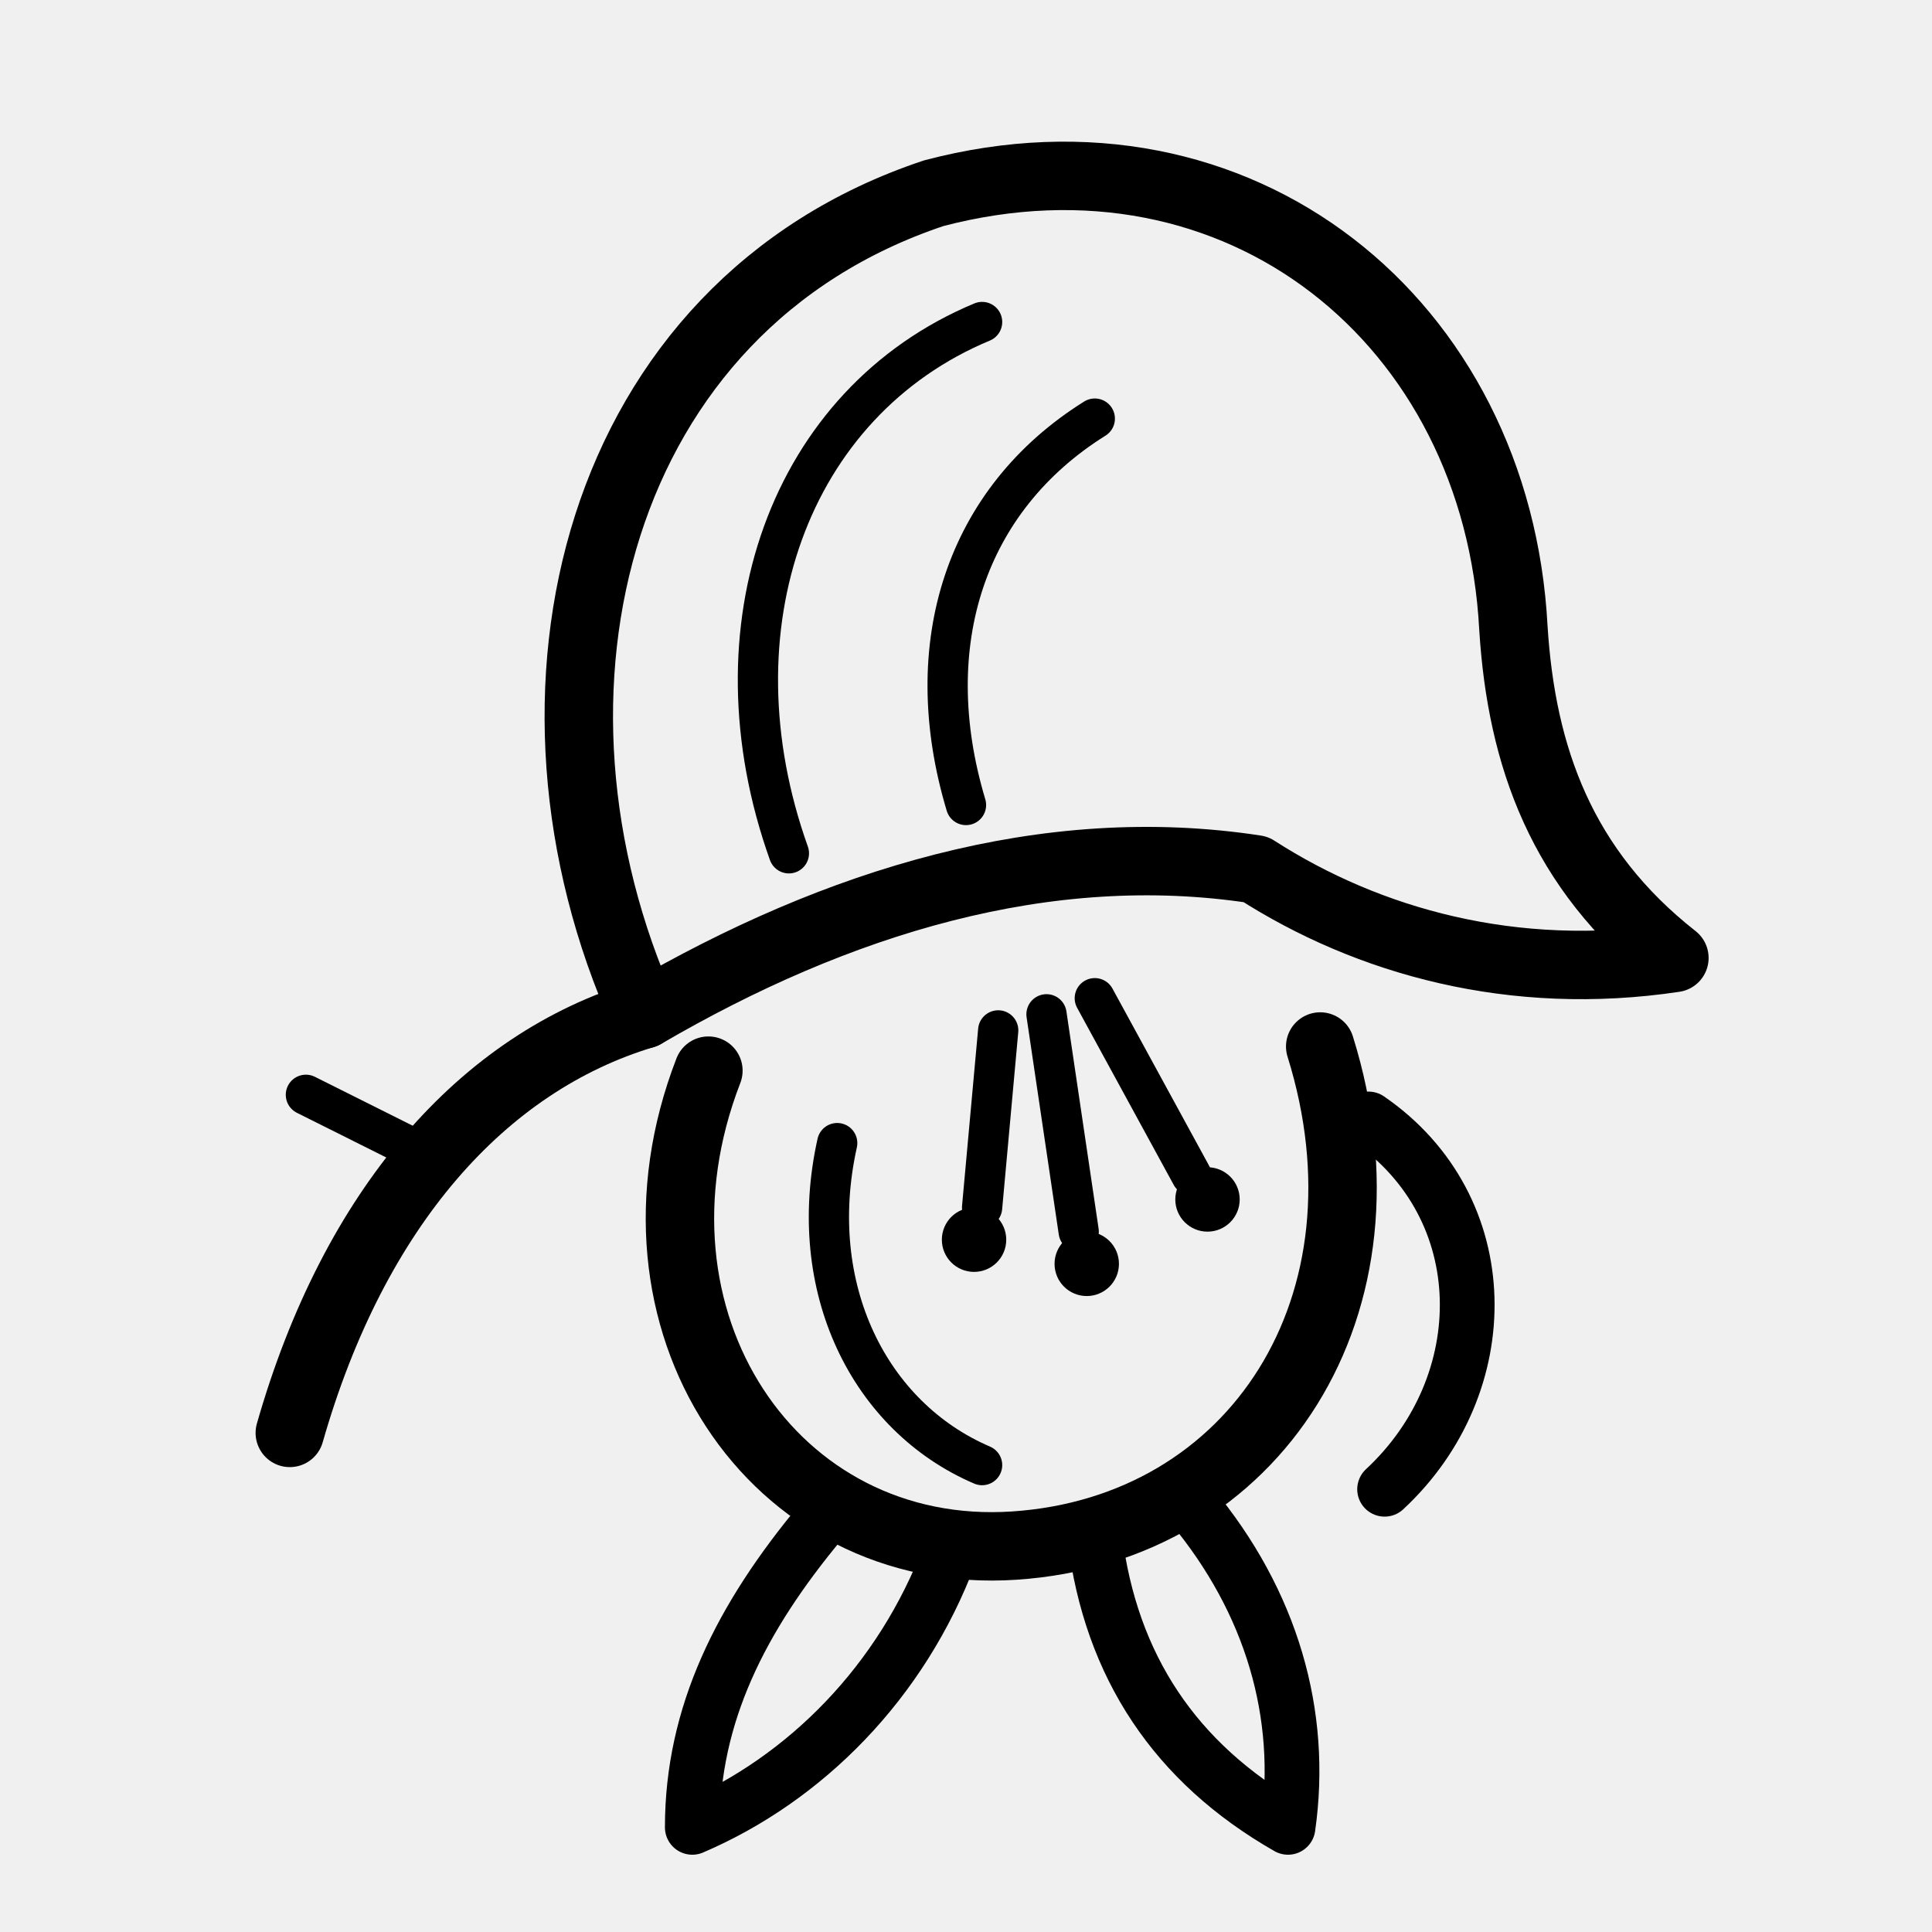
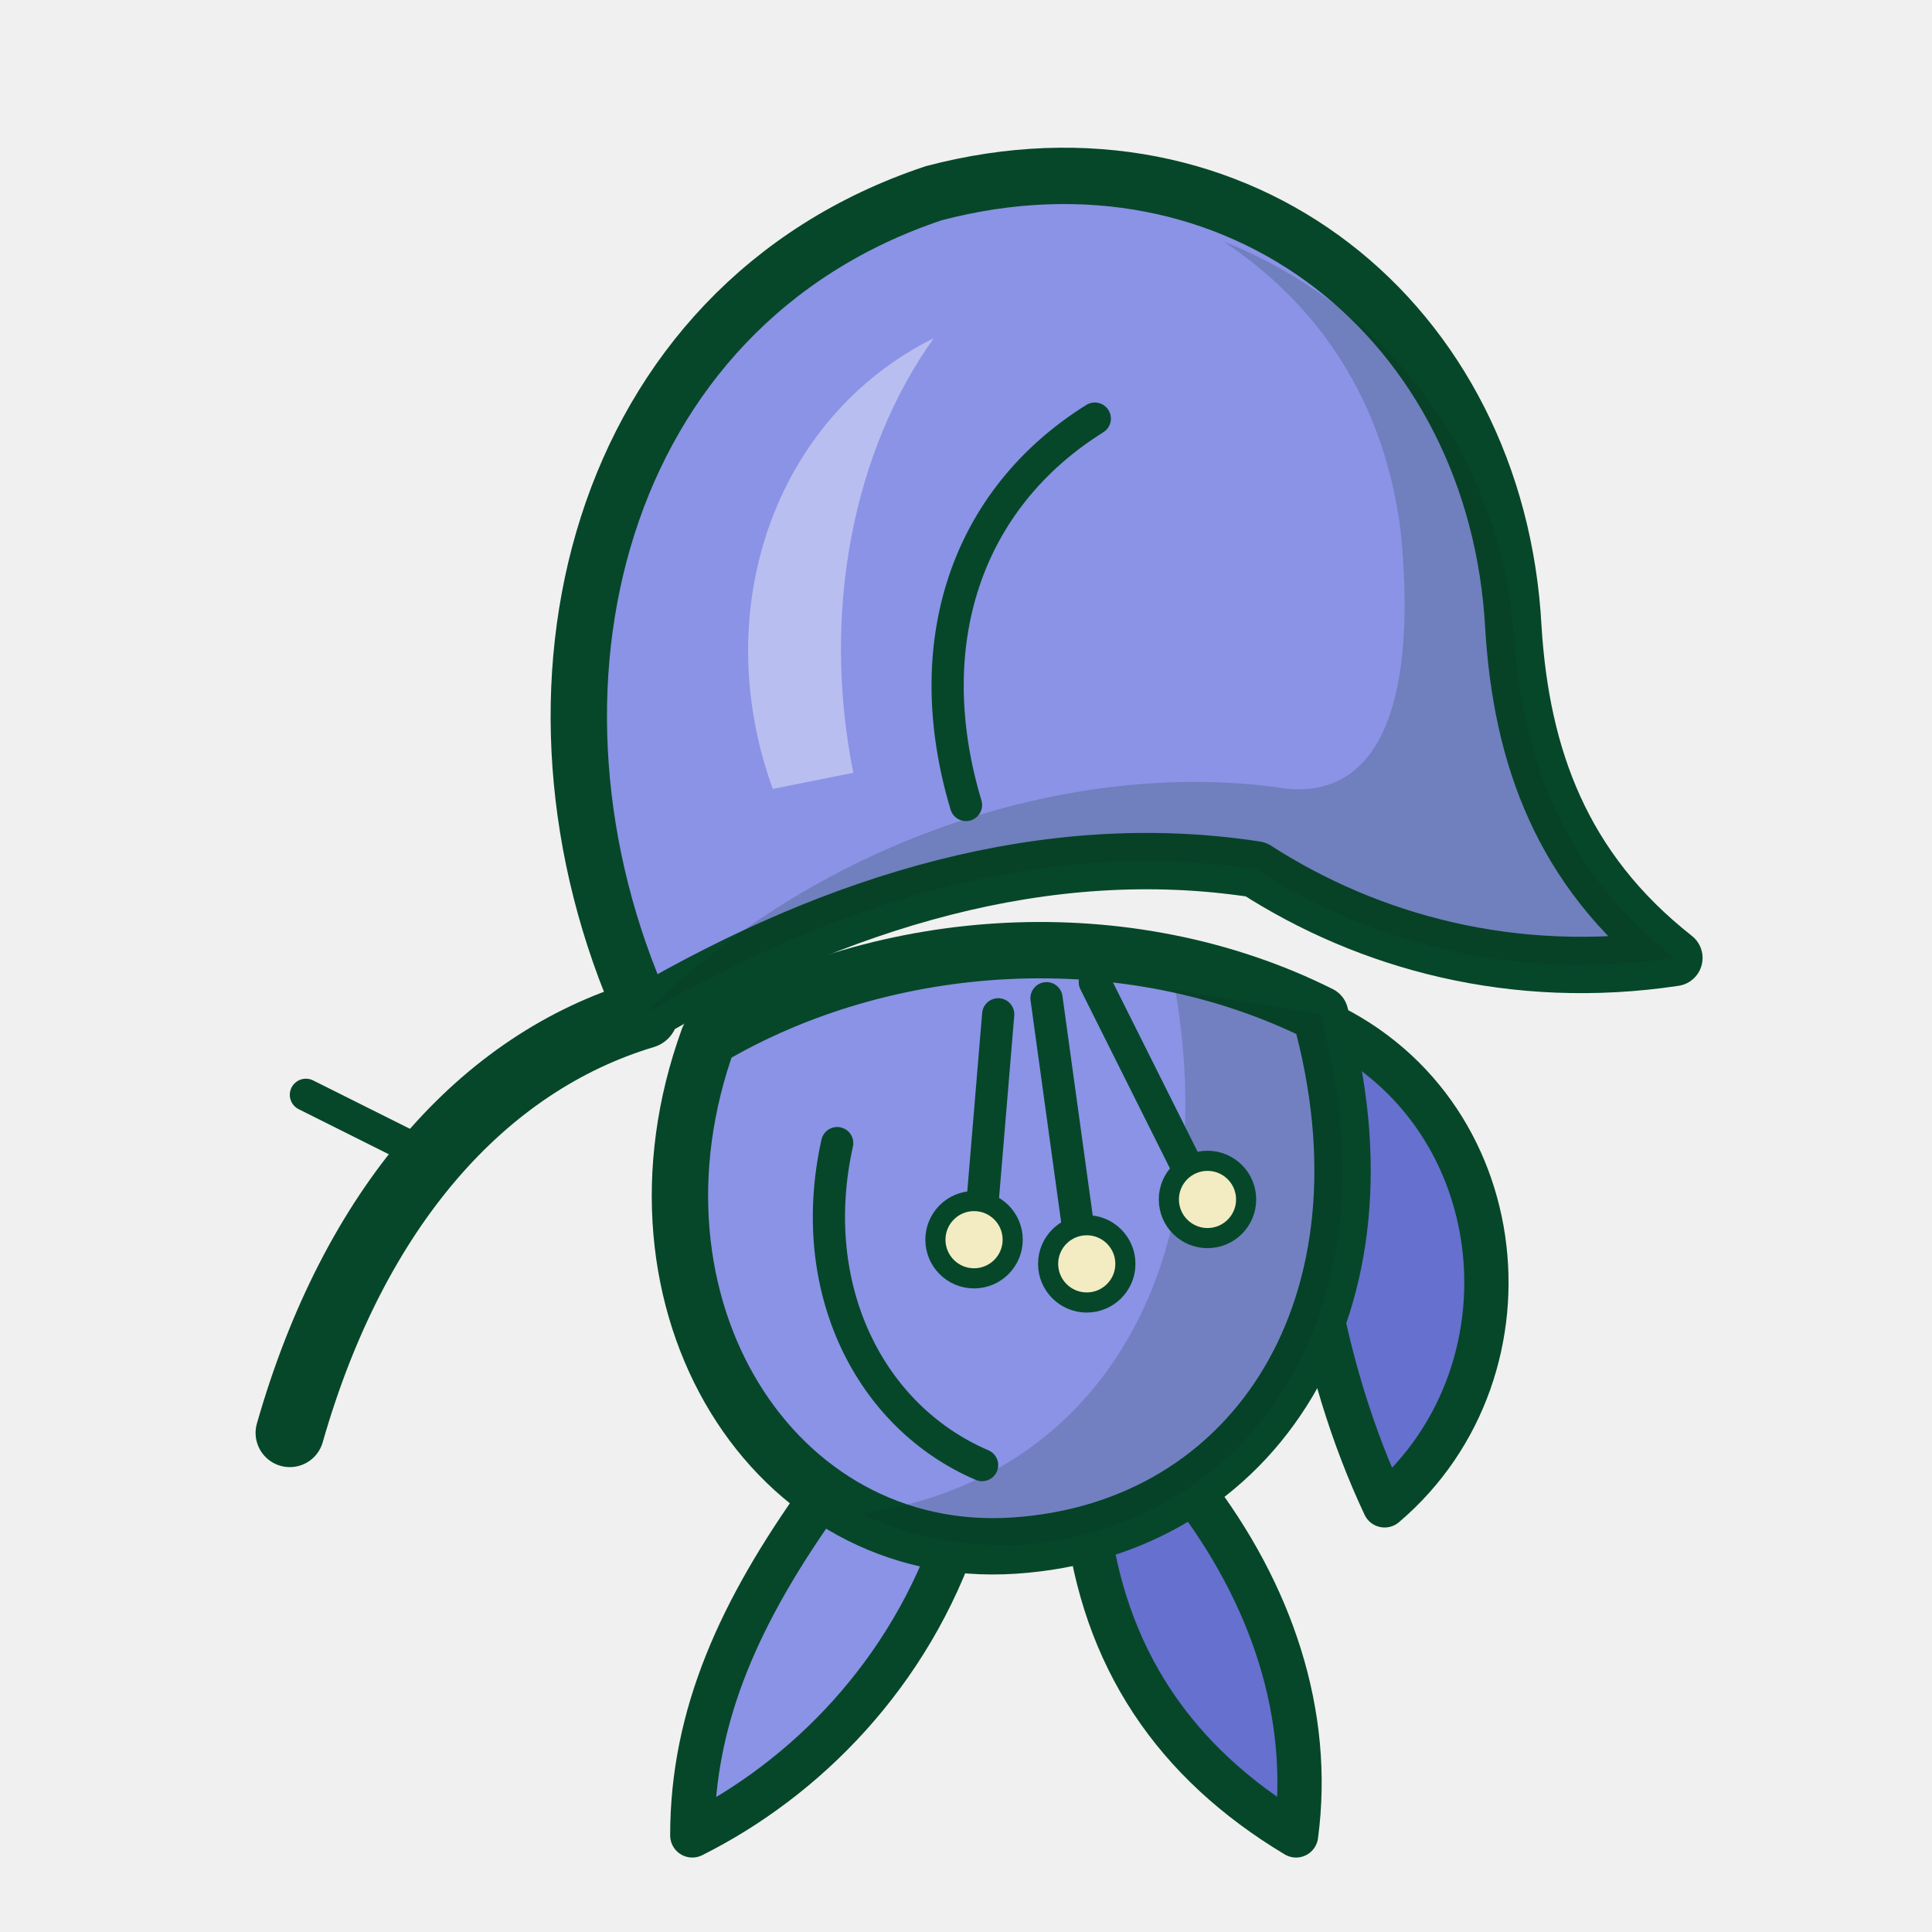
<svg xmlns="http://www.w3.org/2000/svg" width="24" height="24" viewBox="0 0 24 24">
-   <g fill="none" stroke="#000000" stroke-width="0.85" stroke-linecap="round" stroke-linejoin="round">
-     <path d="M8,12.6 C6.2,8.6 7.4,3.8 11.6,2.4 C15.4,1.4 18.6,4 18.8,7.8 C18.9,9.4 19.4,10.8 20.8,11.9 C18.8,12.2 17,11.7 15.6,10.8 C13,10.4 10.4,11.2 8,12.6 Z" />
-     <path d="M9.8,10.6 C8.8,7.8 9.8,5 12.2,4" stroke-width="0.5" />
-     <path d="M12,10 C11.4,8 12,6.2 13.6,5.2" stroke-width="0.5" />
-     <path d="M8.8,13.3 C7.6,16.4 9.6,19.4 12.6,19.2 C15.6,19 17.4,16.2 16.4,13" />
-     <path d="M17,13.9 C18.6,15 18.6,17.2 17.2,18.5" stroke-width="0.68" />
-     <path d="M10.4,14.2 C10,16 10.8,17.6 12.2,18.2" stroke-width="0.5" />
-     <path d="M13,12.6 L13.4,15.3" stroke-width="0.5" />
-     <circle cx="13.5" cy="15.7" r="0.4" fill="#000000" stroke="none" />
-     <path d="M13.6,12.4 L14.8,14.6" stroke-width="0.5" />
-     <circle cx="15" cy="14.9" r="0.4" fill="#000000" stroke="none" />
-     <path d="M12.4,12.8 L12.2,15" stroke-width="0.5" />
-     <circle cx="12.1" cy="15.4" r="0.4" fill="#000000" stroke="none" />
-     <path d="M10.2,18.9 C9.2,20.1 8.6,21.3 8.6,22.7 C10,22.1 11.2,20.9 11.8,19.3" stroke-width="0.68" />
-     <path d="M13.6,19.1 C13.8,20.7 14.6,21.9 16,22.7 C16.2,21.3 15.8,19.9 14.8,18.7" stroke-width="0.68" />
-     <path d="M8,12.6 C6,13.2 4.4,15 3.6,17.8" />
-     <path d="M5.4,14.4 L3.8,13.6" stroke-width="0.5" />
+   <g stroke-linecap="round" stroke-linejoin="round">
+     <path d="M8,12.6 C6,13.2 4.4,15 3.6,17.8" fill="none" stroke="#06472A" stroke-width="0.85" />
+     <path d="M5.4,14.4 L3.8,13.6" fill="none" stroke="#06472A" stroke-width="0.4" />
+     <path d="M10.2,18.6 C9.2,20 8.6,21.3 8.6,22.8 C10,22.1 11.3,20.8 11.9,19 Z" fill="#8A93E6" stroke="#06472A" stroke-width="0.55" />
+     <path d="M13.5,18.8 C13.7,20.6 14.6,21.9 16.1,22.8 C16.3,21.3 15.8,19.8 14.8,18.5 Z" fill="#6670CE" stroke="#06472A" stroke-width="0.55" />
+     <path d="M16.2,12.6 C18.8,13.6 19.2,17 17.2,18.7 C16.4,17 16,14.8 16.2,12.6 Z" fill="#6670CE" stroke="#06472A" stroke-width="0.55" />
+     <path d="M8.8,12.9 C7.6,16.2 9.6,19.4 12.6,19.2 C15.6,19 17.4,16.2 16.4,12.6 C14,11.4 11,11.6 8.8,12.9 Z" fill="#8A93E6" stroke="#06472A" stroke-width="0.7" />
+     <path d="M16.4,12.6 C17.4,16.2 15.6,19 12.6,19.2 C11.9,19.2 11.3,19.1 10.7,18.8 C13.6,18.4 15.2,15.8 14.6,12.3 Z" fill="#0A2E1C" fill-opacity="0.18" stroke="none" />
+     <path d="M10.4,14.2 C10,16 10.8,17.6 12.2,18.2" fill="none" stroke="#06472A" stroke-width="0.4" />
+     <path d="M13,12.4 L13.4,15.3" fill="none" stroke="#06472A" stroke-width="0.4" />
+     <circle cx="13.5" cy="15.7" r="0.48" fill="#F3EBC2" stroke="#06472A" stroke-width="0.25" />
+     <path d="M13.6,12.2 L14.8,14.6" fill="none" stroke="#06472A" stroke-width="0.4" />
+     <circle cx="15" cy="14.9" r="0.48" fill="#F3EBC2" stroke="#06472A" stroke-width="0.25" />
+     <path d="M12.4,12.6 L12.2,15" fill="none" stroke="#06472A" stroke-width="0.4" />
+     <circle cx="12.1" cy="15.4" r="0.48" fill="#F3EBC2" stroke="#06472A" stroke-width="0.25" />
+     <path d="M8,12.6 C6.2,8.6 7.4,3.8 11.6,2.4 C15.4,1.4 18.6,4 18.8,7.8 C18.9,9.4 19.4,10.8 20.8,11.9 C18.8,12.2 17,11.7 15.6,10.8 C13,10.4 10.4,11.2 8,12.6 Z" fill="#8A93E6" stroke="#06472A" stroke-width="0.7" />
+     <path d="M18.8,7.8 C18.9,9.4 19.4,10.8 20.8,11.9 C18.8,12.2 17,11.7 15.6,10.8 C13,10.4 10.4,11.2 8,12.6 C10.2,10.4 13.4,9.4 16,9.8 C17.2,9.9 17.6,8.6 17.4,6.6 C17.2,5 16.4,3.8 15.2,3 C17.2,3.8 18.6,5.6 18.8,7.8 Z" fill="#0A2E1C" fill-opacity="0.2" stroke="none" />
+     <path d="M9.6,9.8 C8.8,7.6 9.6,5.2 11.6,4.2 C10.6,5.6 10.2,7.6 10.6,9.6 Z" fill="#FFFFFF" fill-opacity="0.4" stroke="none" />
+     <path d="M12,10 C11.4,8 12,6.2 13.6,5.2" fill="none" stroke="#06472A" stroke-width="0.4" />
  </g>
</svg>
